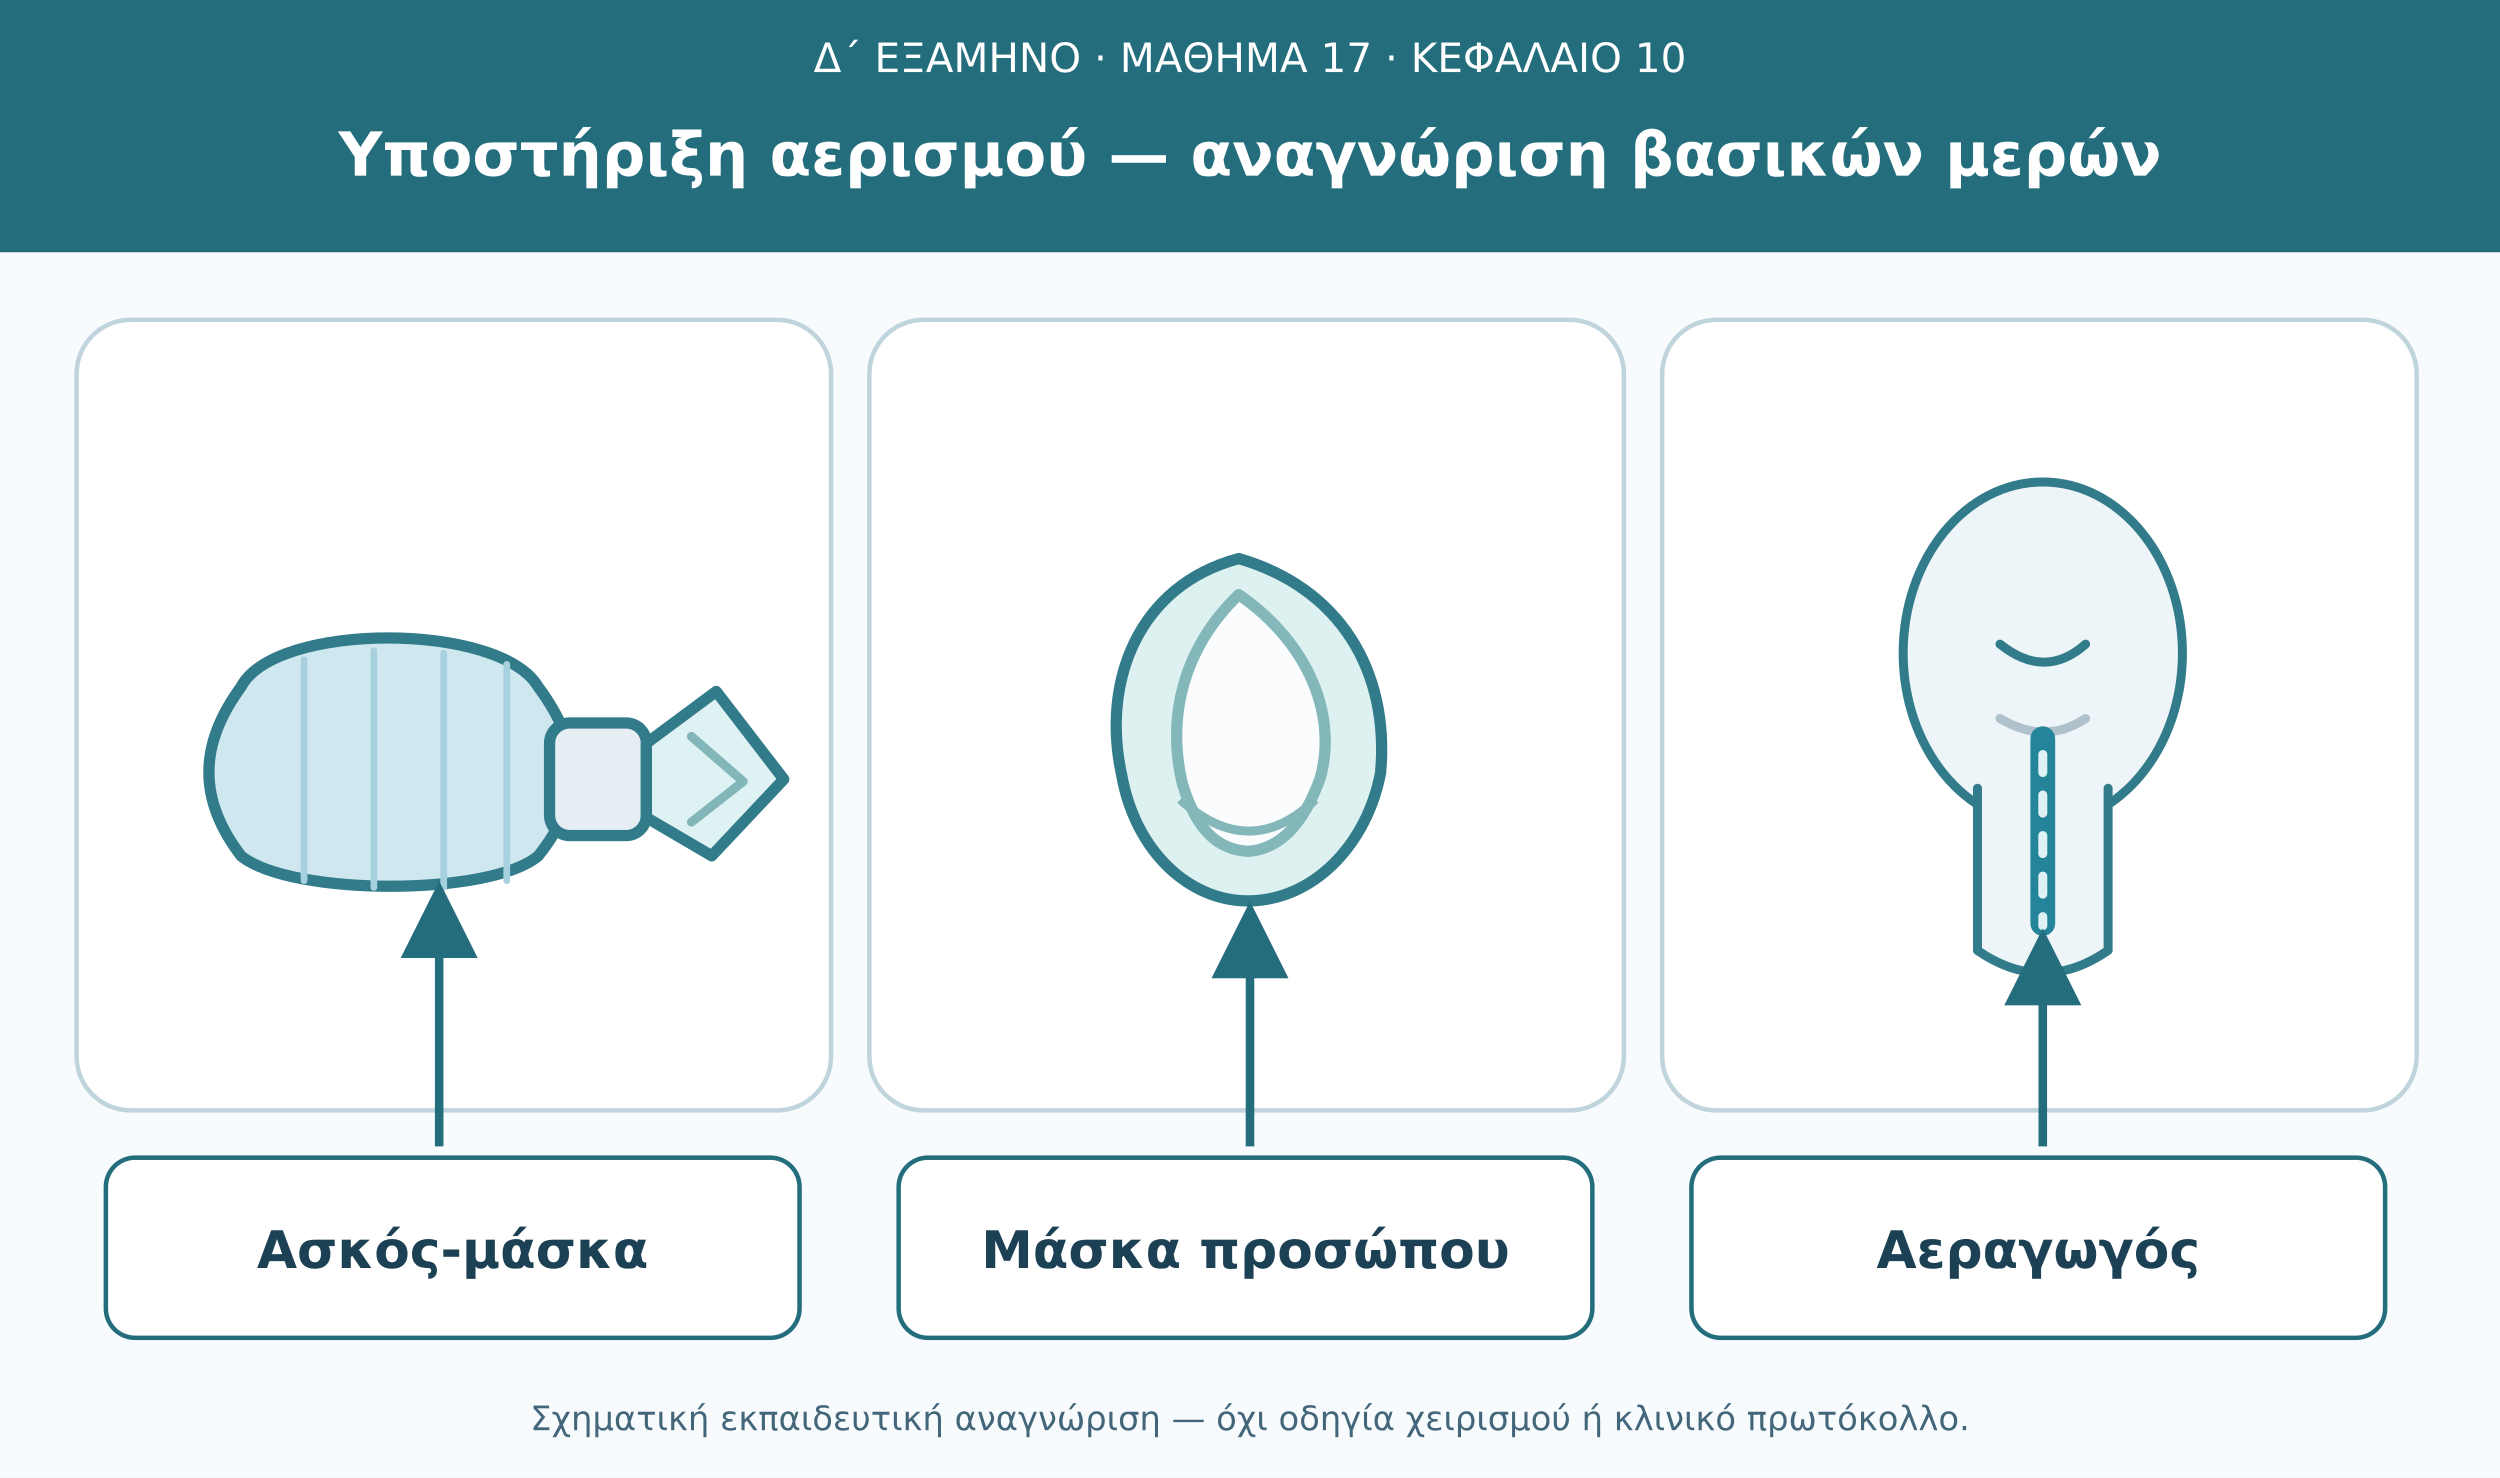
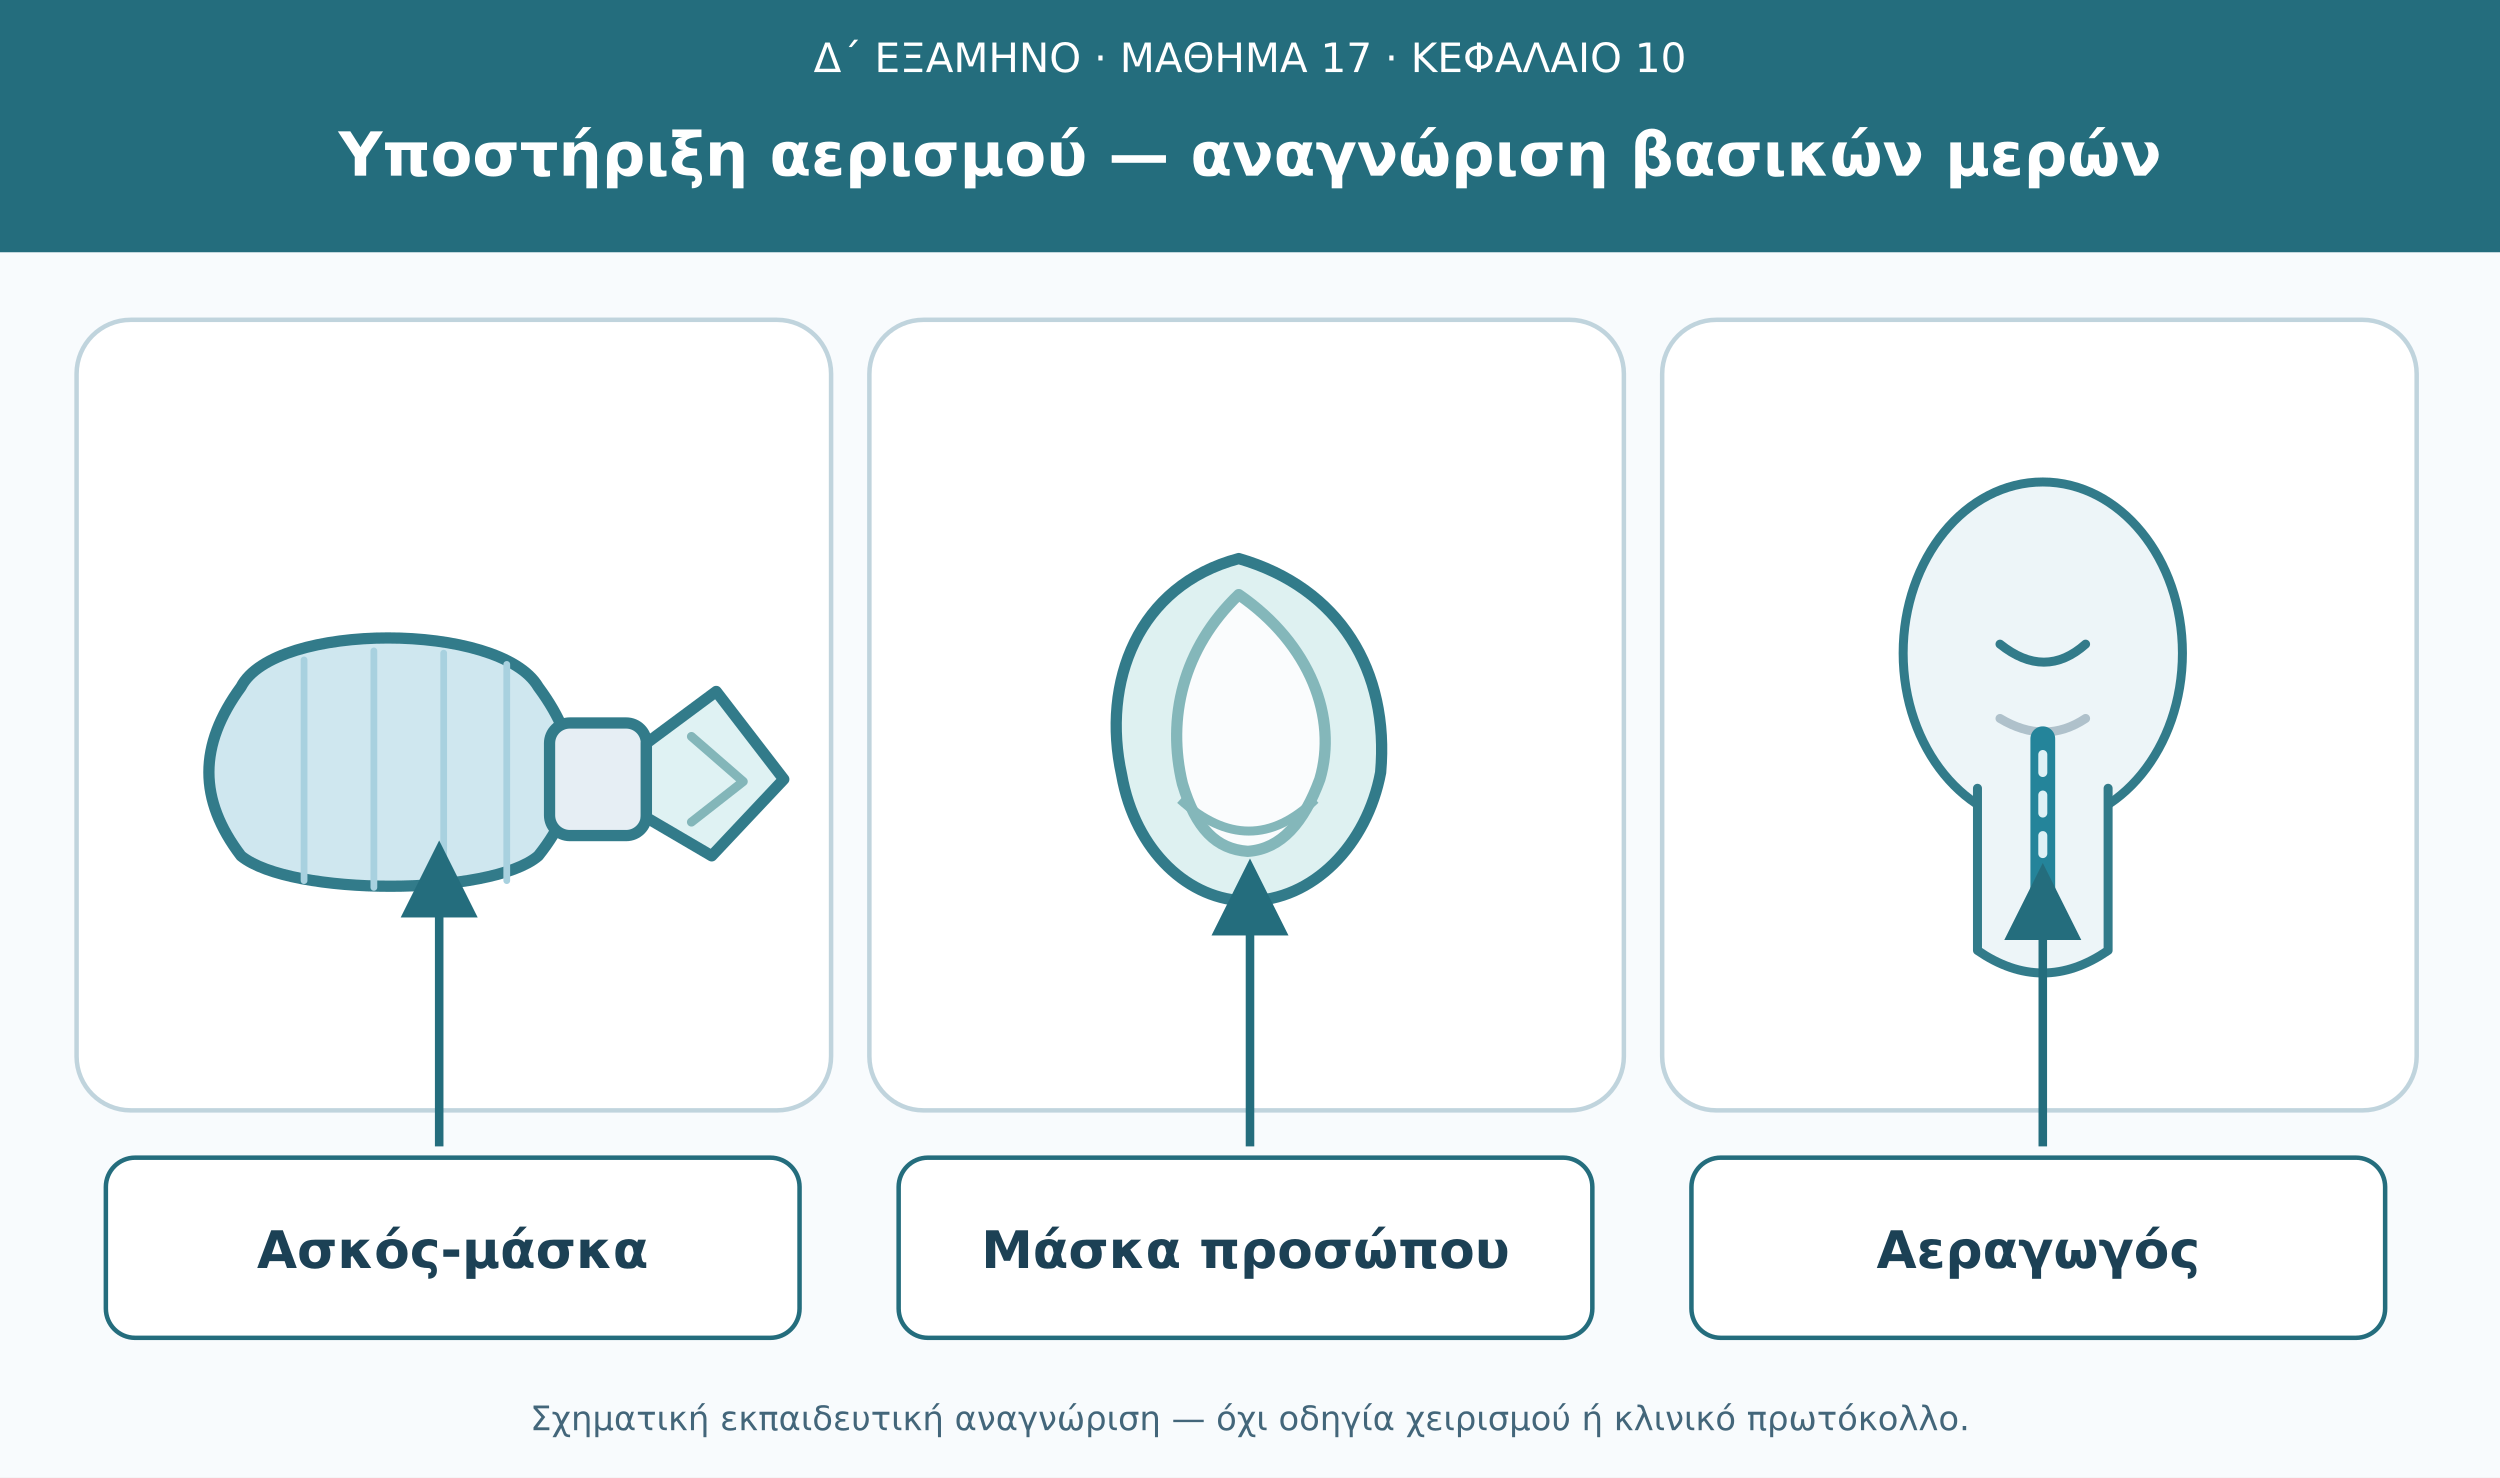
<svg xmlns="http://www.w3.org/2000/svg" viewBox="0 0 1110 656" role="img" aria-labelledby="t d">
  <defs>
    <marker id="arrow" viewBox="0 0 10 10" markerWidth="9" markerHeight="9" refX="8" refY="5" orient="auto">
      <path d="M0 0L10 5L0 10Z" fill="#246d7d" />
    </marker>
  </defs>
  <rect width="1110" height="656" fill="#f8fbfd" />
  <rect width="1110" height="112" fill="#246d7d" />
  <g font-family="DejaVu Sans,Arial,sans-serif" text-anchor="middle">
    <text x="555" y="32" font-size="18" fill="white">Δ΄ ΕΞΑΜΗΝΟ · ΜΑΘΗΜΑ 17 · ΚΕΦΑΛΑΙΟ 10</text>
    <text x="555" y="78" font-size="27" fill="white" font-weight="700">Υποστήριξη αερισμού — αναγνώριση βασικών μερών</text>
  </g>
  <g fill="#fff" stroke="#c0d4dd" stroke-width="2">
    <rect x="34" y="142" width="335" height="351" rx="24" />
    <rect x="386" y="142" width="335" height="351" rx="24" />
    <rect x="738" y="142" width="335" height="351" rx="24" />
  </g>
  <g stroke="#327b8a" stroke-width="5" stroke-linecap="round" stroke-linejoin="round">
    <path d="M107 305C122 276 222 276 239 305C259 332 259 355 239 380C218 398 129 398 107 380C88 355 88 331 107 305Z" fill="#cfe7ef" />
    <path d="M135 293L135 391M166 289L166 394M197 290L197 394M225 295L225 391" stroke="#a8d1df" stroke-width="3" />
    <rect x="244" y="321" width="43" height="50" rx="9" fill="#e6eef4" />
    <path d="M287 330L318 307L348 346L316 380L287 363Z" fill="#dff2f3" />
    <path d="M307 327L330 347L307 365" fill="none" stroke="#83b6b9" stroke-width="4" />
  </g>
  <g stroke="#327b8a" stroke-width="5" stroke-linejoin="round">
    <path d="M550 248C505 260 489 303 498 344C504 378 528 400 554 400C583 400 607 375 613 343C617 298 595 261 550 248Z" fill="#def1f1" />
    <path d="M550 264C525 288 518 319 525 348C531 368 540 377 554 378C569 377 579 365 586 346C594 319 582 286 550 264Z" fill="#fafcfd" stroke="#84b7ba" />
    <path d="M524 355Q555 383 584 355" fill="none" stroke="#84b7ba" stroke-width="4" />
  </g>
  <g stroke="#327b8a" stroke-width="4" fill="none" stroke-linejoin="round" stroke-linecap="round">
    <ellipse cx="907" cy="290" rx="62" ry="76" fill="#edf5f8" />
    <path d="M878 350L878 422Q907 442 936 422L936 350" fill="#edf5f8" />
    <path d="M888 286Q908 302 926 286" />
    <path d="M888 319Q908 331 926 319" stroke="#afc1cb" />
    <path d="M907 328V410" stroke="#24849a" stroke-width="11" />
    <path d="M907 335V411" stroke="#def1f5" stroke-width="4" stroke-dasharray="8 10" />
  </g>
  <g stroke="#246d7d" stroke-width="3.8" fill="none">
-     <path d="M195 509L195 398" marker-end="url(#arrow)" />
-     <path d="M555 509L555 407" marker-end="url(#arrow)" />
-     <path d="M907 509L907 419" marker-end="url(#arrow)" />
+     <path d="M195 509L195 380" marker-end="url(#arrow)" />
+     <path d="M555 509L555 388" marker-end="url(#arrow)" />
+     <path d="M907 509L907 390" marker-end="url(#arrow)" />
  </g>
  <g fill="#fff" stroke="#246d7d" stroke-width="2">
    <rect x="47" y="514" width="308" height="80" rx="13" />
    <rect x="399" y="514" width="308" height="80" rx="13" />
    <rect x="751" y="514" width="308" height="80" rx="13" />
  </g>
  <g font-family="DejaVu Sans,Arial,sans-serif" font-weight="700" font-size="23" text-anchor="middle" fill="#1c4155">
    <text x="201" y="563">Ασκός-μάσκα</text>
    <text x="553" y="563">Μάσκα προσώπου</text>
    <text x="905" y="563">Αεραγωγός</text>
  </g>
  <text x="555" y="635" font-family="DejaVu Sans,Arial,sans-serif" font-size="15" text-anchor="middle" fill="#43667a">Σχηματική εκπαιδευτική αναγνώριση — όχι οδηγία χειρισμού ή κλινικό πρωτόκολλο.</text>
</svg>
